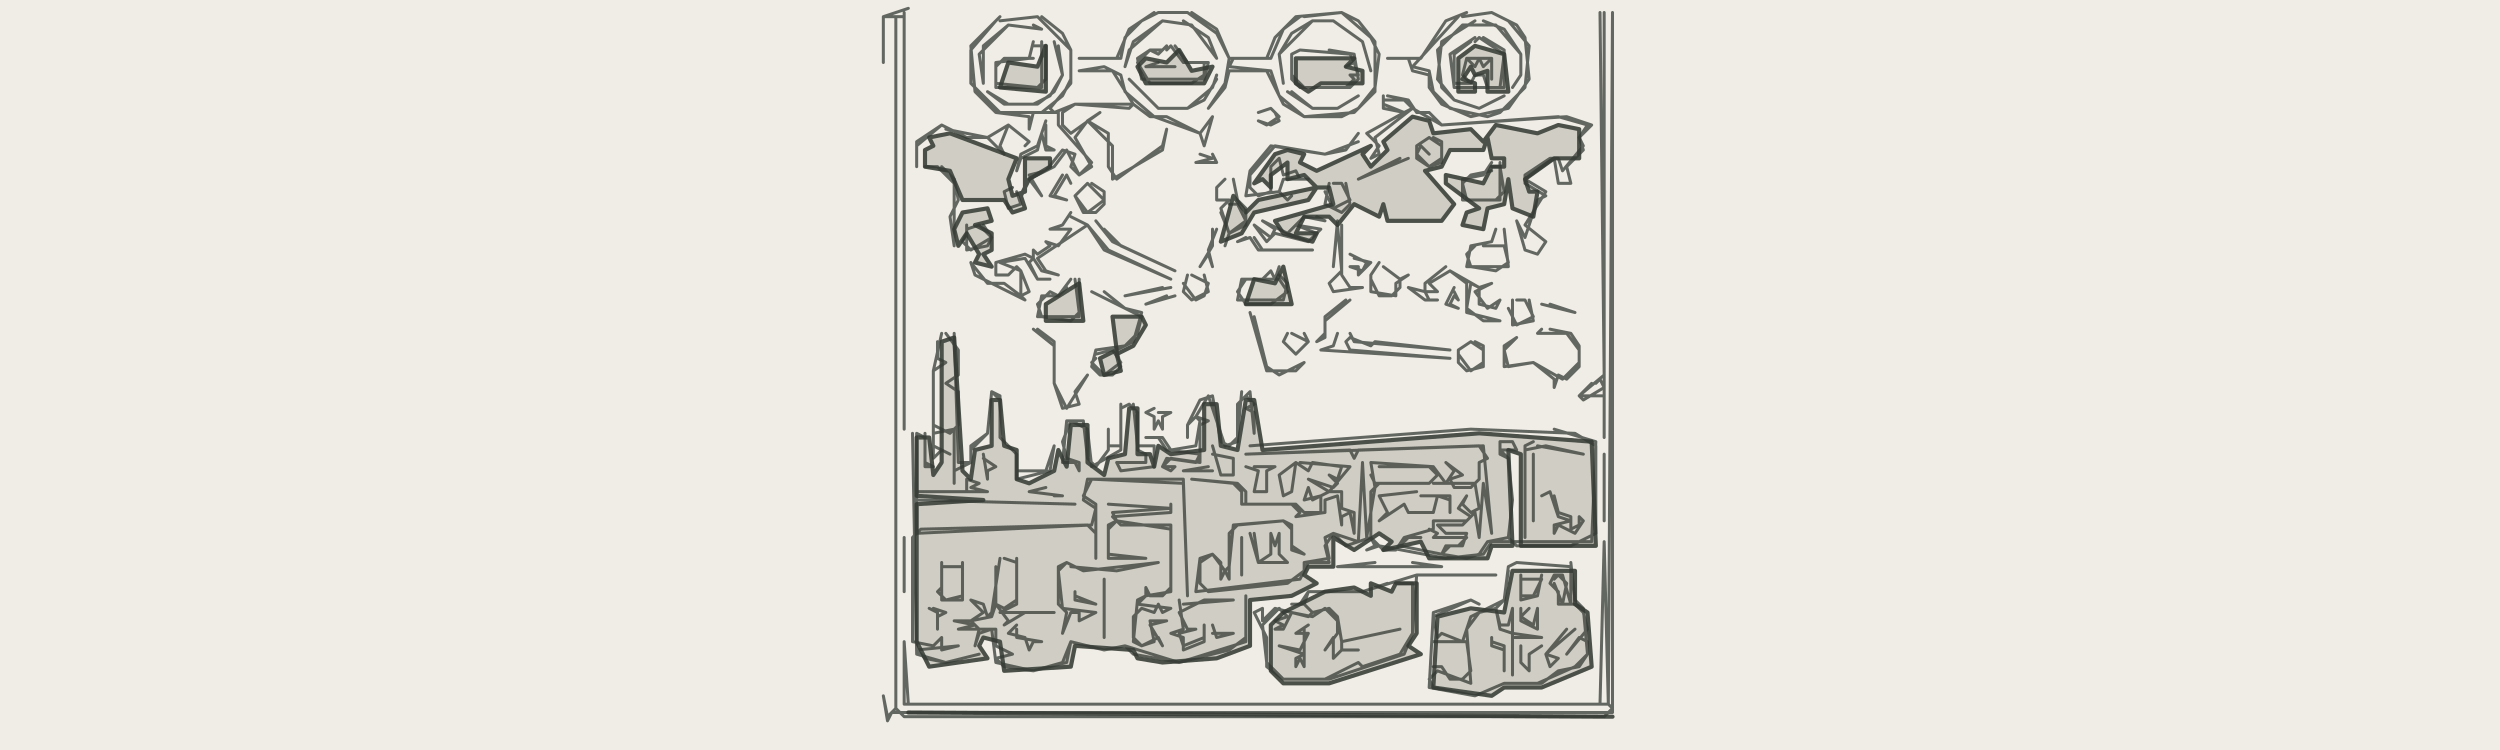
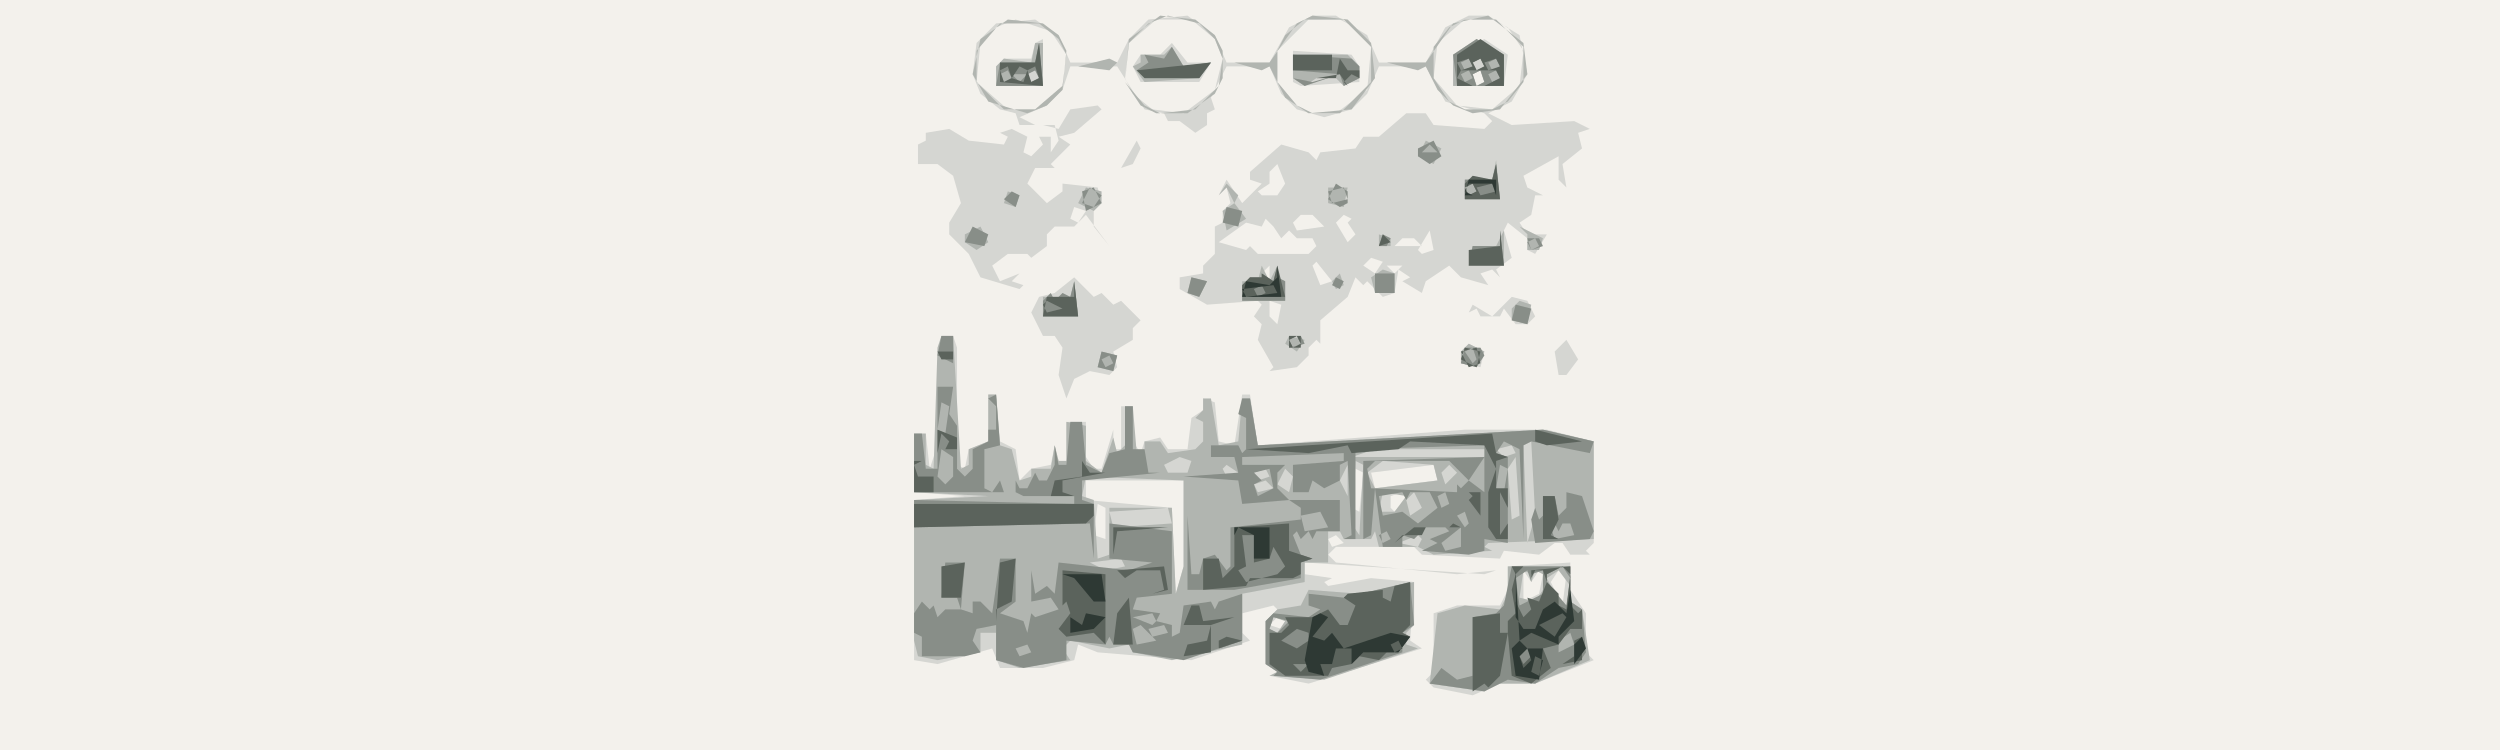
- <svg xmlns="http://www.w3.org/2000/svg" viewBox="0 0 1200 360" role="img" aria-label="SEA Game SE-N illustration">
-   <rect width="1200" height="360" fill="#f0ede6" />
-   <g>
-     <polygon points="440,210 440,238 472,240 440,242 440,308 446,320 474,316 470,310 472,306 480,308 482,322 514,320 516,310 544,312 546,316 558,318 584,316 600,310 600,288 620,286 632,280 626,276 628,272 640,272 640,258 650,264 662,256 668,260 664,264 682,260 686,268 714,268 716,262 726,262 724,216 730,218 730,262 766,262 764,212 710,208 606,216 602,192 598,192 594,216 586,214 584,194 578,194 578,216 562,218 556,214 554,224 552,218 546,218 546,196 542,196 540,218 532,220 530,228 522,222 522,204 514,204 512,224 508,216 506,226 494,232 488,230 488,216 482,214 480,192 476,192 476,214 468,216 466,230 462,226 458,162 452,164 452,222 448,228 446,210" fill="#777869" fill-opacity=".27" stroke="#4b5149" stroke-width="2" stroke-linejoin="round" />
-     <polygon points="758,62 748,60 738,64 718,60 712,68 706,62 688,64 686,58 678,56 664,68 666,72 658,80 654,74 658,70 632,82 624,78 626,74 618,72 612,74 602,88 606,86 610,90 610,84 618,78 618,86 626,84 632,90 604,96 598,102 592,94 586,116 596,112 602,102 628,96 632,90 638,90 640,98 612,106 616,112 630,116 632,112 622,112 626,104 638,104 642,108 650,98 662,104 664,98 666,106 692,106 698,98 684,82 692,80 696,72 712,72 714,66 716,76 722,76 722,80 716,80 712,88 694,84 694,88 710,100 704,102 702,108 712,110 714,100 722,98 724,86 726,100 736,104 738,92 734,92 732,86 746,76 758,76" fill="#777869" fill-opacity=".27" stroke="#4b5149" stroke-width="2" stroke-linejoin="round" />
-     <polygon points="756,274 726,274 722,294 706,292 690,296 688,330 716,334 722,330 740,330 764,320 762,294 756,290" fill="#777869" fill-opacity=".27" stroke="#4b5149" stroke-width="2" stroke-linejoin="round" />
-     <polygon points="680,280 670,280 668,284 658,280 658,286 650,282 636,284 616,294 610,300 610,322 616,328 638,328 682,314 676,310 680,304" fill="#777869" fill-opacity=".27" stroke="#4b5149" stroke-width="2" stroke-linejoin="round" />
-     <polygon points="444,72 444,80 456,82 462,96 482,96 486,102 492,100 490,94 494,86 504,80 504,76 492,76 492,92 486,94 484,86 488,76 456,64 446,66 448,70" fill="#777869" fill-opacity=".27" stroke="#4b5149" stroke-width="2" stroke-linejoin="round" />
-     <polygon points="436,342 774,344" fill="#777869" fill-opacity=".27" stroke="#4b5149" stroke-width="2" stroke-linejoin="round" />
-     <polygon points="622,28 622,40 628,44 634,40 654,40 654,34 646,32 650,28" fill="#777869" fill-opacity=".27" stroke="#4b5149" stroke-width="2" stroke-linejoin="round" />
-     <polygon points="700,28 700,44 708,44 708,40 702,38 706,32 708,36 714,34 714,44 724,44 722,26 708,22" fill="#777869" fill-opacity=".27" stroke="#4b5149" stroke-width="2" stroke-linejoin="round" />
-     <polygon points="546,32 550,40 578,40 582,32 572,34 566,24 560,30 550,28" fill="#777869" fill-opacity=".27" stroke="#4b5149" stroke-width="2" stroke-linejoin="round" />
-     <polygon points="502,22 498,32 484,30 480,42 502,44" fill="#777869" fill-opacity=".27" stroke="#4b5149" stroke-width="2" stroke-linejoin="round" />
-     <polygon points="462,102 458,110 460,118 464,112 470,122 468,126 476,128 472,122 476,120 476,112 468,108 476,106 474,100" fill="#777869" fill-opacity=".27" stroke="#4b5149" stroke-width="2" stroke-linejoin="round" />
-     <polygon points="548,152 534,152 536,168 528,172 530,180 538,178 536,170 544,166 550,156" fill="#777869" fill-opacity=".27" stroke="#4b5149" stroke-width="2" stroke-linejoin="round" />
-     <polygon points="616,128 612,136 602,134 598,146 620,146" fill="#777869" fill-opacity=".27" stroke="#4b5149" stroke-width="2" stroke-linejoin="round" />
-     <polygon points="518,136 502,146 502,154 520,154" fill="#777869" fill-opacity=".27" stroke="#4b5149" stroke-width="2" stroke-linejoin="round" />
-   </g>
-   <path d="M436,4 L424,8 L424,30 L424,8 L430,8 L430,340 L426,344 L424,334 L426,346 L428,342 L774,342 L774,6 L772,338 L770,260 L768,338 L436,338 L434,308 L434,338 L772,338 L774,340 L770,344 L434,344 L430,340 L430,8 L434,8 L434,206 L434,6 M706,206 L600,214 L706,206 L756,208 L766,214 L766,256 L754,262 L728,262 L724,258 L726,240 L724,220 L720,216 L728,216 L726,212 L720,212 L720,218 L724,220 L726,240 L724,258 L714,260 L710,266 L704,268 L692,266 L696,262 L702,262 L704,256 L694,256 L690,252 L702,252 L708,246 L710,258 L712,232 L716,256 L712,214 L598,218 L648,216 L650,220 L652,216 L710,214 L714,220 L710,222 L710,230 L706,234 L698,234 L696,230 L702,228 L694,222 L698,226 L694,232 L688,224 L658,222 L660,234 L656,258 L654,222 L652,260 L640,256 L636,258 L638,268 L626,270 L626,274 L618,280 L580,284 L576,280 L576,270 L582,266 L586,270 L586,278 L588,274 L590,278 L590,256 L594,252 L616,250 L620,254 L620,264 L626,266 L620,262 L620,252 L616,250 L592,252 L590,272 L588,274 L582,266 L576,268 L574,284 L624,278 L628,270 L638,270 L636,262 L640,256 L646,262 L658,258 L660,262 L656,264 L662,262 L694,268 L712,266 L716,260 L764,260 L766,212 L746,206 M438,208 L440,314 L454,318 L470,314 L454,318 L444,316 L440,312 L460,310 L452,312 L452,306 L448,310 L438,308 L438,258 L442,254 L522,252 L526,256 L526,268 L526,242 L520,238 L524,230 L568,232 L570,286 L568,230 L522,230 L520,240 L526,244 L524,252 L440,256 L440,240 L516,242 L440,240 L440,236 L474,236 L466,234 L470,232 L464,230 L464,236 L440,236 L440,208 L444,210 L444,224 L448,224 L444,222 L444,208 M480,8 L466,22 L468,44 L478,54 L494,56 L494,62 L496,54 L508,54 L508,60 L524,78 L518,84 L514,80 L516,74 L510,72 L502,82 L494,84 L500,94 L494,86 L506,80 L512,72 L518,84 L524,80 L516,66 L522,58 L534,70 L534,86 L558,72 L560,62 L558,70 L536,86 L532,80 L532,64 L522,58 L528,54 L514,64 L510,60 L510,54 L516,50 L544,50 L552,56 L560,56 L576,64 L578,70 L582,56 L576,64 L554,56 L540,44 L538,36 L530,32 L518,34 L534,34 L544,50 L542,52 L516,50 L506,54 L504,52 L514,40 L514,24 L510,16 L500,8 M480,268 L476,294 L474,296 L472,290 L466,288 L472,294 L466,298 L458,298 L468,300 L460,302 L470,302 L468,310 L470,304 L476,302 L478,318 L496,322 L512,318 L514,308 L530,312 L540,310 L544,314 L566,318 L598,308 L598,286 L598,306 L590,312 L566,318 L540,310 L530,312 L514,308 L510,318 L496,322 L482,320 L478,316 L486,314 L478,310 L478,302 L470,302 L466,298 L476,296 L478,290 L484,298 L482,300 L492,294 L506,294 L480,294 L488,290 L488,268 M664,46 L664,52 L674,54 L656,64 L662,70 L658,76 L662,74 L660,66 L678,52 L692,60 L748,56 L762,60 L758,66 L760,70 L750,82 L748,76 L744,76 L732,84 L732,88 L742,94 L738,96 L732,114 L728,106 L732,120 L738,122 L742,116 L732,108 L742,92 L732,86 L746,76 L748,88 L754,88 L752,80 L760,72 L758,66 L764,60 L752,56 L692,60 L686,54 L680,54 L676,48 L666,46 M532,242 L562,244 L534,246 L536,250 L532,252 L532,268 L550,268 L532,266 L532,254 L536,250 L562,254 L562,282 L558,286 L552,286 L550,282 L550,286 L546,288 L544,308 L548,310 L556,306 L558,310 L552,300 L560,298 L552,298 L554,308 L548,310 L544,306 L544,296 L548,292 L554,294 L556,290 L558,294 L562,292 L546,290 L550,286 L562,284 L562,252 L538,252 L534,248 L562,246 L562,242 M452,160 L448,178 L448,220 L452,216 L456,218 L448,214 L448,208 L458,206 L458,232 L458,226 L466,222 L466,216 L474,208 L476,188 L480,192 L480,210 L488,218 L488,230 L504,226 L506,214 L502,226 L488,226 L488,218 L480,210 L480,190 L476,188 L474,208 L466,214 L466,222 L460,222 L458,160 M728,270 L754,272 L754,290 L750,276 L746,276 L744,280 L748,284 L748,290 L756,290 L760,294 L762,302 L752,314 L758,306 L762,308 L762,314 L756,320 L738,328 L722,328 L708,334 L688,330 L686,326 L690,322 L706,328 L704,302 L710,294 L718,292 L720,302 L726,304 L726,324 L726,306 L740,306 L726,304 L726,292 L724,300 L720,300 L718,292 L722,288 L724,274 M622,222 L614,228 L616,238 L620,236 L622,222 L628,226 L630,222 L644,224 L642,230 L638,228 L642,232 L640,234 L628,230 L638,236 L630,240 L628,234 L626,240 L634,238 L634,246 L626,246 L622,242 L598,242 L598,236 L594,232 L572,230 L592,232 L596,236 L596,242 L620,242 L624,246 L622,248 L636,246 L636,240 L642,238 L644,252 L644,248 L648,246 L650,256 L650,246 L644,244 L644,236 L638,236 L648,224 L624,222 M514,102 L510,108 L504,110 L514,110 L508,118 L502,116 L504,118 L498,122 L496,120 L496,124 L492,122 L478,126 L478,132 L484,132 L488,128 L490,130 L490,142 L482,136 L474,136 L466,126 L468,132 L492,144 L490,142 L494,140 L490,130 L480,126 L492,124 L498,134 L504,134 L498,134 L494,126 L496,124 L500,130 L508,132 L502,130 L498,124 L522,108 L530,120 L562,134 L532,120 L522,108 L514,104 M554,6 L542,14 L536,28 L518,28 L538,28 L540,18 L548,10 L556,6 L570,6 L584,16 L590,28 L588,40 L580,52 L588,42 L590,34 L608,34 L616,50 L626,56 L650,54 L660,44 L660,20 L652,10 L644,6 L622,8 L612,18 L608,28 L590,28 L584,14 L572,6 M768,6 L770,180 L758,190 L770,190 L770,210 L770,6 M670,280 L678,280 L678,304 L672,314 L654,320 L652,318 L636,326 L616,326 L608,318 L606,300 L614,292 L618,296 L612,298 L616,300 L612,302 L616,302 L620,294 L630,296 L636,292 L642,298 L642,304 L636,312 L640,306 L640,316 L644,312 L652,312 L644,312 L644,308 L672,302 L644,308 L642,296 L638,292 L630,294 L626,290 L628,284 L654,284 L666,280 M596,188 L594,210 L590,214 L586,212 L582,190 L576,192 L570,204 L570,210 L570,204 L574,200 L576,202 L574,214 L562,216 L558,210 L550,210 L556,210 L560,216 L576,218 L574,222 L560,220 L558,224 L562,226 L564,224 L558,224 L562,220 L576,222 L576,204 L580,202 L574,200 L580,190 L588,214 L594,212 L594,194 L598,190 L602,194 L598,196 L602,198 L602,208 L600,188 L598,190 M538,194 L538,214 L532,214 L532,206 L532,216 L526,224 L522,220 L520,202 L512,202 L510,222 L516,222 L518,226 L518,222 L512,220 L510,212 L514,202 L522,206 L524,224 L538,216 L538,196 L542,194 L546,198 L546,216 L550,218 L550,222 L536,222 L538,226 L554,224 L554,214 L546,214 L544,194 M680,276 L654,284 L628,284 L624,290 L620,290 L626,290 L630,294 L628,296 L612,292 L606,298 L606,292 L602,294 L608,306 L608,320 L616,326 L638,326 L674,314 L678,304 L680,276 L718,276 L696,276 M728,270 L724,272 L722,288 L706,296 L702,308 L692,304 L690,306 L688,296 L706,288 L710,290 L706,288 L688,294 L686,330 L708,334 L722,328 L740,328 L748,322 L758,320 L762,314 L760,292 L756,288 L754,270 M652,64 L646,72 L636,74 L610,70 L600,82 L598,94 L614,92 L618,96 L620,94 L618,96 L614,92 L616,86 L628,86 L624,86 L622,82 L616,84 L614,76 L610,80 L610,92 L604,94 L600,90 L600,84 L612,70 L636,74 L652,68 M708,10 L692,20 L690,38 L698,48 L710,52 L722,46 L710,52 L698,48 L692,42 L690,24 L702,12 L718,12 L730,26 L730,36 L726,42 L730,36 L730,26 L722,14 L712,10 M642,160 L640,166 L634,168 L696,172 L648,168 L646,164 L648,162 L658,166 L660,164 L696,168 L650,164 L648,160 M694,128 L684,136 L684,140 L676,138 L684,144 L690,144 L686,144 L684,140 L690,140 L686,136 L696,130 L704,136 L704,150 L720,154 L712,154 L704,148 L706,136 L710,138 L710,146 L718,148 L720,144 L714,148 L708,140 L716,136 L710,138 L696,130 M512,270 L508,272 L508,290 L512,294 L510,304 L514,294 L518,294 L518,298 L526,294 L510,292 L508,274 L512,270 L520,274 L556,270 L536,274 L514,272 M626,8 L644,6 L658,18 L662,26 L660,42 L652,52 L644,56 L626,56 L614,46 L610,34 L590,32 L592,28 L610,28 L616,14 L624,8 M740,158 L738,160 L752,160 L758,168 L758,174 L750,182 L736,174 L724,176 L722,168 L728,162 L722,166 L722,176 L736,174 L746,182 L746,186 L748,180 L752,182 L758,176 L758,166 L754,160 L744,158 M704,6 L694,10 L682,28 L666,28 L676,28 L678,34 L686,36 L686,42 L692,50 L706,56 L724,52 L734,38 L732,18 L728,12 L716,6 M708,20 L710,18 L722,26 L720,42 L714,42 L712,36 L708,36 L706,40 L702,36 L704,28 L708,32 L710,28 L712,32 L716,28 L716,38 L716,28 L704,28 L702,36 L706,40 L698,40 L698,26 L706,20 M452,60 L440,68 L440,80 L440,70 L452,60 L464,66 L474,66 L482,74 L480,70 L484,60 L494,68 L492,70 L494,68 L484,60 L474,66 L454,62 M702,8 L716,6 L724,10 L734,22 L732,42 L720,54 L714,56 L696,52 L688,44 L686,34 L678,32 L700,8 M688,232 L708,232 L710,244 L706,246 L702,242 L704,238 L700,244 L706,248 L704,250 L688,250 L688,254 L674,258 L670,264 L664,264 L658,258 L658,236 L662,232 M566,288 L568,302 L562,304 L568,306 L568,312 L578,308 L578,300 L578,306 L568,310 L566,304 L574,302 L570,302 L566,294 L578,288 L592,288 L568,290 M480,10 L498,8 L514,24 L514,38 L510,46 L500,54 L480,54 L466,40 L466,24 L478,10 M630,10 L620,16 L614,26 L616,40 L614,26 L630,10 L640,10 L654,20 L658,34 L654,20 L640,10 M736,212 L732,214 L732,258 L732,216 L742,214 L760,218 L738,214 M524,140 L548,152 L546,160 L540,166 L526,168 L524,176 L528,180 L534,180 L538,176 L536,168 L544,164 L548,150 L540,148 L530,140 M496,158 L506,166 L506,184 L510,196 L518,194 L516,188 L522,180 L512,196 L506,184 L506,164 L498,158 M642,106 L640,128 L642,108 L644,130 L638,136 L640,140 L654,138 L648,138 L644,132 L644,108 M626,104 L618,112 L606,106 L612,110 L610,114 L602,108 L608,116 L612,112 L628,116 L634,110 L622,108 L626,104 L636,106 L632,104 M506,20 L510,36 L504,46 L496,50 L484,50 L474,44 L482,50 L498,50 L506,44 L510,36 L508,22 M558,10 L544,20 L540,32 L542,24 L558,10 L572,12 L584,28 L580,18 L568,10 M454,160 L460,168 L460,180 L454,184 L460,188 L460,204 L456,208 L448,204 L448,178 L454,174 L450,172 L450,164 M680,236 L662,238 L666,246 L662,250 L674,242 L676,246 L688,246 L690,238 L696,240 L696,246 L696,238 L682,238 M584,36 L582,42 L570,52 L556,52 L542,38 L556,52 L570,52 L578,48 L584,38 M600,150 L608,178 L622,178 L626,174 L614,180 L608,176 L602,152 M624,24 L648,26 L650,30 L646,32 L650,30 L652,36 L648,36 L650,38 L646,42 L626,42 L620,36 L620,28 M744,236 L740,238 L744,236 L748,248 L754,250 L746,252 L746,256 L748,252 L756,256 L760,250 L758,248 L758,252 L754,254 L754,248 L748,246 L746,238 M444,80 L450,80 L458,88 L458,118 L456,104 L460,96 L458,86 L452,80 M526,106 L534,116 L564,130 L538,118 L530,110 M484,12 L470,26 L472,40 L472,22 L484,12 L500,14 L496,12 M600,256 L604,270 L618,270 L614,266 L614,256 L612,262 L610,256 L610,266 L604,270 L602,256 M628,300 L622,304 L628,304 L624,312 L614,310 L626,314 L622,316 L622,320 L624,316 L626,320 L626,302 M560,22 L556,26 L552,24 L546,28 L548,38 L578,38 L580,30 L570,30 L564,22 M502,58 L498,70 L490,74 L488,82 L490,76 L498,72 L500,64 L502,72 L506,72 L502,70 L502,60 M560,24 L562,22 L568,30 L578,30 L578,36 L572,40 L552,40 L546,30 L552,24 L558,24 M708,18 L696,26 L698,42 L722,42 L722,24 L712,18 M588,86 L584,90 L584,96 L590,96 L586,100 L590,112 L588,118 L590,112 L598,108 L598,100 L594,96 L592,86 M660,270 L642,272 L692,272 L678,270 M496,20 L494,28 L478,30 L478,42 L500,42 L500,20 M598,114 L594,116 L600,114 L604,120 L630,120 L606,120 L602,114 M614,128 L612,134 L610,130 L606,134 L596,134 L594,144 L616,144 L618,136 L614,132 M624,24 L620,26 L620,38 L624,42 L648,42 L652,38 L650,26 L638,24 M496,22 L502,22 L502,38 L498,42 L478,40 L478,32 L482,28 L496,28 M618,44 L630,52 L642,52 L652,46 L642,52 L630,52 L620,44 M686,254 L690,256 L688,258 L704,258 L700,262 L694,262 L692,266 L672,262 L676,258 L682,258 M514,134 L508,142 L500,142 L498,152 L518,152 L518,134 M718,110 L716,116 L706,118 L704,128 L724,128 L722,110 M662,224 L686,224 L690,228 L686,232 L660,232 L658,228 M716,78 L712,84 L702,86 L702,96 L720,96 L720,78 M516,134 L518,150 L514,154 L500,152 L498,146 L504,140 L508,142 L512,138 M716,80 L720,80 L722,92 L718,96 L704,96 L702,88 L706,84 L716,82 M662,126 L658,132 L658,140 L670,142 L670,136 L676,132 L672,134 L664,128 M688,308 L704,308 L706,322 L702,326 L696,326 L692,320 L688,320 M602,134 L614,134 L618,140 L610,146 L598,146 L594,140 L598,134 M752,302 L742,314 L744,320 L748,316 L742,314 L756,302 M646,144 L636,152 L636,160 L632,164 L636,162 L636,154 L648,144 M582,110 L582,118 L576,128 L580,122 L582,128 L580,120 L584,110 M482,268 L488,270 L488,288 L482,292 L478,290 L478,272 M712,118 L722,118 L724,126 L718,130 L706,128 L704,122 L708,118 M672,76 L652,86 L676,76 M730,292 L730,298 L738,302 L738,292 L736,300 L730,296 L734,292 L732,294 M598,224 L604,226 L602,236 L608,236 L608,226 L612,224 L602,224 M510,84 L504,94 L512,96 L506,94 L512,84 L514,88 L512,84 M488,300 L484,304 L492,306 L494,312 L496,308 L500,308 L488,306 L488,302 M610,52 L604,54 L610,52 L614,56 L608,60 L604,58 L610,60 L614,58 L612,54 M648,122 L656,126 L654,130 L648,128 L652,128 L652,132 L658,126 L650,124 M452,270 L452,288 L462,288 L462,270 M686,66 L692,70 L692,76 L686,80 L680,74 L682,70 L686,74 L682,70 M554,196 L550,198 L554,200 L554,206 L556,202 L558,206 L558,200 L562,198 L556,198 M522,88 L516,94 L520,102 L526,102 L530,98 L530,92 L524,88 M558,138 L540,142 L562,138 M452,272 L462,272 L462,286 L454,288 L450,284 L452,282 M706,164 L700,168 L700,174 L704,178 L712,176 L712,166 L708,164 M686,66 L680,70 L680,76 L686,80 L692,78 L692,68 L688,66 M716,306 L716,310 L722,312 L722,322 L722,310 L716,308 M582,214 L586,228 L592,228 L592,220 L582,218 M526,170 L534,168 L538,174 L530,180 L524,174 L526,172 M464,110 L470,108 L476,114 L466,120 L462,116 L464,112 M596,258 L596,276 L596,262 M664,128 L672,134 L672,138 L668,142 L662,142 L658,134 M464,108 L464,120 L474,118 L476,114 L472,108 M638,88 L636,98 L644,102 L648,98 L646,88 M590,98 L594,98 L598,106 L590,112 L586,102 M726,144 L726,156 L736,154 L734,144 M698,138 L694,146 L700,148 L696,146 L698,142 L700,144 L698,140 M664,48 L674,48 L678,52 L674,54 L664,50 M522,88 L530,96 L522,102 L516,94 M730,310 L730,318 L734,322 L734,314 L740,310 M728,144 L732,144 L736,152 L728,156 L724,148 M570,132 L568,140 L572,144 L580,140 L578,132 M640,88 L644,88 L648,96 L640,100 L636,92 M770,218 L770,250 M736,218 L736,250 M706,164 L712,168 L712,174 L706,178 L700,170 M572,132 L580,136 L578,142 L574,144 L568,136 M730,276 L730,288 L738,286 L740,276 M766,184 L768,182 L770,186 L760,192 L758,190 L764,184 M740,146 L756,150 L744,146 M746,278 L748,276 L752,280 L750,290 L746,280 M730,278 L740,278 L736,286 L730,286 M446,292 L450,294 L450,302 L450,296 L454,294 L448,292 M576,74 L582,76 L574,78 L584,78 L582,74 M556,30 L550,32 L564,32 L558,32 M502,234 L494,236 L510,238 L506,238 M472,218 L474,230 L474,226 L478,224 L472,220 M618,160 L616,164 L622,170 L628,164 L626,160 M622,108 L632,112 L628,116 L618,112 M560,142 L550,146 L564,142 M486,90 L482,92 L484,100 L490,98 L488,92 M530,278 L530,306 M516,284 L516,288 L526,290 L516,286 M582,300 L584,306 L592,304 L582,304 M580,224 L568,226 L582,226 M620,160 L628,164 L622,170 L616,164 M434,258 L434,284" fill="none" stroke="#343b35" stroke-opacity=".75" stroke-width="1.45" stroke-linecap="round" stroke-linejoin="round" />
+ <svg xmlns="http://www.w3.org/2000/svg" viewBox="0 0 640 192" role="img" aria-label="SE-N detailed vector artwork">
+   <rect width="640" height="192" fill="#f3f1ec" />
+   <path fill="#d5d6d2" fill-rule="evenodd" d="M402,144 386,145 386,151 384,155 373,155 367,157 367,172 365,174 367,176 377,178 384,175 393,175 408,169 406,167 406,157 402,151ZM399,146 401,147 400,155 397,149ZM390,146 392,149 394,146 395,147 394,152 390,154ZM376,88 374,90 374,93 379,94 380,90ZM401,87 398,90 399,96 401,96 404,92ZM234,169 240,170 254,166 256,171 267,171 275,169 276,165 281,167 305,169 320,164 318,162 318,157 326,155 327,156 324,159 324,170 327,172 325,173 335,175 364,166 361,164 362,149 351,148 340,150 339,149 341,148 334,147 334,144 380,147 383,146 373,147 342,144 340,142 342,140 362,140 364,142 384,143 385,141 394,142 398,139 400,139 402,142 407,142 406,141 408,139 408,113 396,110 375,110 322,114 320,101 318,101 316,114 312,113 311,103 308,102 308,105 305,107 304,115 299,115 297,112 293,113 292,116 290,113 290,104 287,104 287,115 285,115 285,110 282,120 280,120 278,117 278,108 273,108 273,118 271,118 270,114 269,119 264,120 261,123 260,115 256,113 255,101 253,101 253,113 248,115 247,120 245,119 245,89 244,86 241,86 240,114 238,120 237,111 234,111 234,126 247,127 234,128ZM325,160 327,158 329,159 328,161ZM340,138 342,137 344,139 341,140ZM281,129 283,130 283,138 280,137ZM356,130 356,127 359,126 360,128 357,131ZM278,123 303,123 303,145 301,152 300,130 278,128ZM347,120 349,121 348,131 346,130ZM351,121 367,119 368,123 352,125ZM393,81 391,77 387,76 382,81 377,78 376,80 378,79 379,81 384,81 385,79 388,83 391,83ZM275,71 270,75 266,76 264,80 267,86 270,86 272,89 271,96 273,102 275,97 279,95 284,96 286,94 285,90 290,87 290,84 292,82 287,77 285,78 282,75 280,76ZM291,36 287,43 290,42 292,38ZM281,27 274,28 271,33 267,32 270,32 271,36 269,39 269,35 266,35 267,37 264,40 262,39 263,35 259,33 256,34 258,35 257,37 248,36 243,33 237,34 237,36 235,37 235,42 240,42 244,45 246,52 243,57 243,60 248,65 251,71 261,74 262,73 259,72 261,70 256,72 254,68 258,65 263,65 265,67 264,66 268,63 268,60 270,58 275,58 271,62 278,55 284,63 280,58 280,54 282,52 281,48 272,47 272,49 268,52 263,47 265,43 270,43 269,42 274,37 271,35 275,34 282,28ZM274,56 275,53 278,54 276,57ZM331,13 331,21 333,22 348,21 348,17 346,14ZM310,16 304,16 300,11 297,14 292,14 290,17 292,21 307,21ZM372,14 372,22 385,22 386,14 380,10ZM377,19 379,18 380,21 378,22ZM267,10 265,11 264,15 257,15 255,17 255,22 267,22ZM250,11 249,19 251,24 256,28 260,29 261,32 265,32 261,30 268,27 272,23 274,17 286,17 293,28 298,29 299,31 302,31 306,34 309,32 309,29 311,28 310,25 314,17 325,17 328,24 332,28 339,30 346,28 350,24 353,17 365,17 370,26 380,29 382,31 380,33 367,32 365,29 360,29 353,35 349,35 347,38 338,39 337,41 335,39 328,37 320,44 320,46 323,47 318,52 314,46 312,50 314,48 315,52 313,54 313,57 311,58 311,65 308,68 308,70 302,71 302,74 309,78 322,77 323,78 321,81 323,83 322,87 326,94 325,95 332,94 335,91 335,89 337,87 338,88 338,82 345,76 347,71 349,73 350,72 354,76 354,78 354,76 357,75 358,69 361,71 359,72 364,75 365,72 371,68 374,71 381,73 379,70 382,69 384,71 383,69 387,66 385,59 386,57 391,61 391,64 393,65 396,60 391,60 389,57 392,55 393,50 395,50 391,48 390,45 399,40 399,46 401,48 400,42 405,38 404,34 407,33 403,31 387,32 381,29 387,26 391,19 389,9 381,4 376,4 370,7 365,16 353,16 350,9 342,4 336,4 330,7 325,16 314,16 311,9 304,4 294,5 289,10 286,16 274,16 271,9 265,5 255,6ZM325,77 328,78 327,83 325,81ZM325,68 325,72 323,70ZM355,68 359,68 357,70ZM336,68 337,67 341,72 338,73ZM351,66 354,67 352,70 349,68ZM357,63 359,61 362,61 364,63ZM366,59 367,64 364,65 363,64ZM312,62 319,57 323,58 324,56 326,58 325,59 326,58 328,61 330,59 332,61 336,61 337,63 335,65 322,65 320,63 319,64ZM344,55 346,56 345,57 347,60 345,62 342,57ZM331,57 333,55 336,55 339,58 332,59ZM327,42 329,47 327,50 323,50 322,49 325,47 325,44ZM375,5 382,5 386,7 390,13 389,22 382,28 373,27 367,20 368,11ZM335,5 343,5 347,7 351,12 350,23 342,29 336,29 332,27 327,21 327,13ZM296,5 305,5 311,10 313,15 311,23 303,29 295,28 290,24 288,20 289,11ZM260,5 269,8 273,14 272,22 265,28 258,28 250,21 251,11 255,7Z" />
+   <path fill="#b1b5b0" fill-rule="evenodd" d="M362,149 348,152 335,151 333,155 327,156 324,159 324,170 327,172 325,173 339,174 363,166 360,165 360,162 362,160ZM325,161 326,158 329,159 327,162ZM402,145 386,145 386,152 384,156 375,155 368,157 366,175 380,177 383,175 393,175 407,169 405,156 402,154ZM399,146 402,150 401,155 399,154 396,148ZM390,146 392,147 392,149 393,146 395,147 395,151 393,154 389,153ZM282,90 281,94 285,95 286,91ZM376,88 374,90 374,93 378,94 380,90ZM330,86 329,88 332,90 334,87ZM234,111 234,126 253,127 234,128 234,164 235,168 240,169 251,167 251,162 255,162 255,169 261,171 274,169 272,166 274,164 284,166 289,165 290,167 300,169 318,165 318,152 334,149 334,144 340,144 340,136 343,136 344,138 351,138 352,136 353,140 363,140 367,142 382,141 380,140 381,139 408,138 408,113 395,110 322,114 320,102 318,102 317,113 312,114 310,102 308,102 308,105 306,107 308,108 308,113 306,115 299,116 297,113 293,113 293,115 291,116 290,104 288,104 288,114 286,116 285,112 282,121 278,118 278,109 273,108 273,118 271,118 270,114 269,120 264,120 264,122 261,123 259,115 256,114 255,101 253,101 253,113 248,115 248,119 246,120 244,86 241,86 240,89 239,120 237,119 237,111ZM279,144 287,143 288,145 283,146ZM364,138 363,140 358,139 363,137ZM284,131 299,130 300,134 285,135ZM362,126 364,130 361,132 360,128ZM353,131 354,126 360,127 357,131ZM321,124 324,123 326,125 322,126ZM278,122 303,123 303,145 301,152 300,130 284,130 284,142 281,143 280,128 277,127ZM329,120 331,122 330,126 327,124ZM321,121 324,120 325,122 322,123ZM371,119 373,121 370,124 369,121ZM345,119 345,127 343,123ZM313,120 314,119 317,121 314,122ZM350,121 354,118 367,119 368,123 352,125ZM347,118 349,119 348,137 346,134ZM388,117 389,132 387,133 386,120ZM298,119 302,117 305,118 304,121 299,121ZM383,115 387,114 388,116 385,117ZM381,115 380,117 346,117 352,115ZM392,113 393,132 391,139 390,114ZM389,77 387,79 387,82 391,83 392,78ZM275,72 274,76 267,76 267,81 276,81ZM305,71 304,75 307,76 309,72ZM343,70 341,72 342,74 344,73ZM351,71 352,75 357,75 357,70 354,69ZM318,72 318,77 329,77 329,72 327,71 327,68 325,72 323,68 322,72ZM353,60 353,63 356,63 356,61ZM385,59 383,63 377,63 376,68 385,68ZM389,58 391,60 391,64 394,64 395,61ZM251,58 247,60 247,62 250,64 253,62ZM258,49 257,52 260,53 261,50ZM278,48 276,52 280,54 282,52 282,49ZM340,48 340,52 344,53 345,48ZM314,47 312,50 314,48 316,52 313,54 314,59 319,56 316,52 317,50ZM383,41 382,46 375,46 375,51 384,51ZM365,36 363,40 367,42 369,38ZM286,16 284,15 276,17 284,18ZM331,14 331,20 334,22 337,20 342,20 344,22 348,20 348,17 345,14ZM310,16 303,17 300,12 298,14 292,14 292,16 290,17 293,21 307,20ZM372,14 372,22 385,22 385,14 378,10ZM377,19 379,18 380,21 378,22ZM377,16 379,15 380,17 378,18ZM267,11 265,11 264,16 257,15 255,17 255,22 267,22ZM263,19 265,18 266,20 264,21ZM258,5 251,10 249,19 253,26 263,29 268,27 272,23 273,13 271,9 267,6ZM256,6 266,6 271,10 273,14 272,22 265,28 257,28 250,21 250,13ZM355,16 363,18 365,17 368,23 372,27 377,29 384,28 391,19 390,11 381,4 372,6 365,16ZM375,5 383,5 390,12 390,21 386,26 382,28 375,28 371,26 367,20 367,12 371,7ZM316,16 323,18 325,17 329,25 335,29 346,28 352,20 351,11 345,5 336,4 332,6 325,16ZM334,5 344,5 351,12 351,21 343,29 336,29 332,27 327,21 327,13 329,9ZM297,4 289,10 288,21 292,27 296,29 304,29 311,24 313,20 313,13 311,9 306,5ZM299,4 307,6 311,10 313,15 312,22 306,28 297,29 293,27 288,21 289,11 294,6Z" />
+   <path fill="#888e88" fill-rule="evenodd" d="M361,149 344,153 335,152 335,155 338,156 335,158 326,157 324,159 324,170 327,172 326,173 338,174 359,167 359,164 361,163 359,162 362,160ZM325,161 326,158 330,159 327,162ZM402,145 387,145 385,155 383,157 377,158 377,173 373,174 369,171 366,175 380,177 386,174 393,175 399,171 404,170 406,167 405,156 402,154ZM402,162 403,165 399,167 399,164ZM395,146 395,152 389,155 388,148 391,146 392,149 392,147ZM400,145 402,148 401,155 396,149 396,147ZM318,152 312,154 311,156 310,154 303,155 302,162 300,163 300,160 296,159 297,157 290,156 291,153 300,152 300,136 284,134 284,143 295,144 289,146 271,144 270,152 268,150 265,152 264,146 264,154 269,153 271,156 265,158 264,157 263,162 262,159 256,157 260,154 260,143 256,143 254,157 251,154 249,154 249,157 246,156 247,144 242,144 241,153 245,153 246,156 242,156 240,158 239,155 238,156 236,154 234,157 234,162 236,163 236,168 247,168 251,167 249,164 250,161 255,160 255,169 262,171 273,169 273,164 283,165 284,163 285,165 289,165 290,167 303,169 318,164ZM260,166 263,165 264,167 261,168ZM294,161 298,160 299,162 295,163ZM290,161 292,160 296,164 291,165ZM290,158 295,157 296,159 295,160ZM405,127 401,126 401,130 399,132 398,127 395,127 395,132 394,133 393,130 392,133 393,139 407,138 408,136ZM397,135 398,134 399,136 400,134 402,134 403,137 398,138ZM297,121 294,121 293,115 290,115 290,104 288,104 288,115 284,116 282,121 278,119 277,108 274,108 273,119 271,119 270,114 270,119 268,123 266,123 265,121 263,125 261,125 260,123 260,126 262,127 275,127 275,129 234,128 234,135 279,134 280,143 280,129 277,128 277,123ZM304,151 316,151 333,148 333,144 336,143 333,142 331,137 332,136 333,138 335,136 336,138 337,136 343,136 343,128 330,128 327,125 327,121 329,119 318,119 318,117 344,116 344,118 331,119 331,126 335,126 336,123 339,125 343,123 343,119 345,118 346,137 344,138 347,138 347,115 380,114 380,117 349,118 349,138 351,137 352,125 354,140 359,140 359,137 362,138 365,135 370,135 371,136 366,138 368,139 364,141 376,142 380,141 380,138 386,139 386,117 383,116 385,113 389,115 390,138 390,114 392,113 407,116 408,113 395,110 322,114 320,102 318,102 317,106 319,107 319,115 318,116 317,114 310,114 310,117 316,117 317,121 303,122 317,123 318,129 330,128 333,130 333,133 315,135 315,145 314,146 311,142 308,143 307,147 305,147 304,132ZM353,137 355,136 356,138 354,139ZM374,135 374,140 370,141 369,139ZM373,132 375,131 376,134 375,135ZM333,132 338,131 340,135 334,136ZM368,127 370,126 371,129 369,130ZM353,127 359,126 360,128 361,126 366,126 368,130 363,134 359,131 354,132ZM321,121 325,120 326,125 322,127 321,124 323,123ZM384,119 386,120 385,126 383,125ZM350,120 352,118 371,118 376,123 374,125 373,124 373,126 351,125ZM380,117 380,126 376,123ZM240,99 240,120 237,120 236,111 234,111 234,126 257,126 256,123 254,126 252,125 252,115 256,114 255,101 253,102 255,104 255,110 253,110 253,107 253,113 249,115 249,120 247,122 245,120 245,109 243,106 244,99ZM241,115 244,117 244,122 242,124 240,122ZM241,103 243,104 242,111 240,110ZM282,90 281,94 285,95 286,91ZM282,92 284,91 285,93 283,94ZM375,89 374,93 378,94 380,91 379,89ZM375,90 377,89 378,92 377,93ZM330,86 330,89 334,88 333,86ZM330,87 332,86 333,88 331,89ZM241,86 240,91 244,93 244,86ZM388,78 387,82 391,83 392,79ZM275,72 274,76 272,75 270,77 269,75 267,77 267,81 276,81ZM342,71 341,73 343,74 344,72ZM305,71 304,75 307,76 309,72ZM352,70 352,75 357,75 357,70ZM318,73 318,77 329,77 329,72 327,71 327,68 326,72 323,70 323,68 323,71 320,71ZM391,61 392,64 395,63 394,61ZM391,62 393,61 394,63 392,64ZM356,61 354,60 353,63 355,63ZM384,59 384,63 377,63 376,68 385,68ZM249,58 247,62 252,63 253,60ZM314,53 313,57 317,58 318,54ZM259,49 257,51 260,53 261,50ZM280,48 277,49 278,54 282,52ZM279,48 282,50 280,53 277,52ZM342,47 340,51 343,53 345,52 345,49ZM340,49 344,48 345,51 341,52ZM383,42 382,46 375,46 375,51 384,51ZM375,48 377,47 378,49 376,50ZM367,36 363,38 363,40 366,42 369,40ZM364,39 366,37 368,39ZM331,14 331,18 343,19 336,21 331,20 334,22 343,19 344,22 348,20 348,17 346,15ZM310,16 303,17 300,12 298,15 293,14 294,16 291,18 293,20 307,20ZM266,11 265,16 256,16 255,22 267,22ZM263,19 265,18 266,20 264,21ZM259,19 263,19 261,21ZM256,19 258,18 259,20 257,21ZM372,14 373,22 385,22 385,14 378,10ZM381,19 383,18 384,20 382,21ZM377,19 379,18 380,21 378,22ZM374,19 376,18 377,20 375,21ZM381,16 383,15 384,17 382,18ZM377,16 379,15 380,17 378,18ZM374,16 376,15 377,17 375,18Z" />
+   <path fill="#5b635c" fill-rule="evenodd" d="M405,163 403,164 403,168 400,170 405,169ZM312,166 318,164 314,163 312,164ZM316,158 308,159 307,155 305,155 303,160 310,160 309,164 304,165 303,168 310,167 310,160ZM289,153 286,157 285,165 290,165ZM361,149 357,150 356,154 354,153 354,151 345,152 344,153 347,155 345,160 343,160 340,156 336,158 329,158 330,160 328,162 325,162 325,170 329,173 340,173 341,171 346,170 348,168 353,169 355,167 358,167 361,163 359,162 361,160ZM331,170 335,170 333,172ZM328,164 332,161 335,162 335,164 332,166ZM272,146 272,155 273,154 274,157 271,161 273,163 280,162 283,165 283,147ZM402,145 392,146 392,148 393,146 395,146 396,149 394,154 391,153 392,156 390,158 388,154 388,147 390,145 387,145 388,147 386,155 387,151 388,157 386,159 386,162 384,162 384,157 377,158 377,177 380,175 381,176 384,173 386,162 387,173 392,175 397,171 395,166 399,165 402,161 405,161 405,156 404,157 402,155ZM391,166 392,168 390,170 389,168ZM400,145 402,147 401,156 399,155 399,152 396,149 396,147ZM286,146 288,148 291,146 297,146 298,151 295,152 299,151 298,145ZM247,144 241,145 241,153 246,153ZM260,143 256,144 255,159 255,156 259,154ZM285,142 286,136 299,135 285,135ZM336,143 330,141 330,134 316,135 316,145 313,148 312,143 308,143 308,151 319,150 320,148 331,148 333,147 333,144ZM318,137 321,137 321,144 325,143 326,140 329,145 327,147 319,149 317,146 319,145ZM374,135 372,134 373,133 371,135 362,135 357,139 359,137 364,137 365,135ZM234,129 234,135 278,134 280,132 280,129ZM395,127 395,138 399,138 397,137 399,133 398,127ZM376,126 377,127 375,129 376,128 379,132 379,126ZM283,121 279,121 277,118 277,122 270,123 269,127 275,127 272,126 272,123ZM234,118 234,126 239,126 239,122 235,122 234,119 236,118ZM386,138 386,125 383,125 383,118 386,117 383,116 382,111 319,115 335,116 345,114 346,116 358,115 361,113 380,114 383,120 381,126 381,135 383,138ZM384,126 386,130 386,134 384,137ZM393,110 393,113 396,114 405,113ZM240,110 240,116 241,111 243,113 242,115 245,115 245,112ZM375,89 374,92 378,94 379,90ZM374,90 378,89 379,93 376,94ZM244,90 240,90 241,92 244,92ZM330,86 330,89 333,89 333,86ZM330,87 332,86 333,88 331,89ZM275,72 275,76 268,76 267,81 276,81ZM267,78 268,77 272,79 268,80ZM318,73 318,76 329,76 327,68 326,72 323,70 323,68 323,71 320,71ZM321,74 323,73 324,75 322,76ZM356,62 354,60 353,63ZM384,59 384,63 376,64 376,68 385,68ZM383,42 382,46 377,45 375,47 375,51 384,51ZM378,48 382,47 383,49 379,50ZM375,48 377,47 378,49 376,50ZM310,16 291,18 293,20 307,20ZM348,18 345,18 343,15 342,20 337,20 343,19 345,22 344,21 346,19 348,20ZM331,14 331,18 341,18 341,14ZM266,11 265,16 256,16 256,21 267,22ZM263,18 265,17 266,20 264,21ZM261,17 263,18 262,21 259,20ZM256,18 258,17 259,20 257,21ZM373,14 373,22 377,22 373,20 374,18 383,18 384,20 380,22 385,22 385,14 379,10ZM380,16 383,15 384,17 381,18ZM377,16 379,15 380,17 378,18ZM373,16 376,15 377,17 374,18Z" />
+   <path fill="#2e3934" fill-rule="evenodd" d="M405,163 403,165 403,170 406,166ZM334,169 335,172 339,173 340,172 339,173 338,170 341,170 342,166 346,166 346,170 349,167 358,167 361,163 356,162 344,166 341,162 339,164 336,163 340,158 338,157 336,158ZM356,165 358,164 359,166 357,167ZM283,158 278,157 277,160 274,158 274,162 280,161ZM272,147 275,148 280,154 283,154 282,147ZM388,146 389,164 387,166 388,173 394,174 395,166 391,166 389,164 392,162 399,165 399,163 403,159 402,151 401,157 398,154 395,156 393,161 390,161 388,158ZM393,168 395,169 394,173 392,172ZM391,166 392,169 390,171 389,168ZM400,157 401,158 398,163 394,160ZM316,135 316,137 317,135 321,137 321,143 325,143 325,135ZM327,68 327,71 325,73 319,72 318,76 328,76ZM318,74 326,73 327,75 319,76ZM383,42 383,46 376,46 375,50 377,50 375,49 376,47 382,47 383,50Z" />
</svg>
